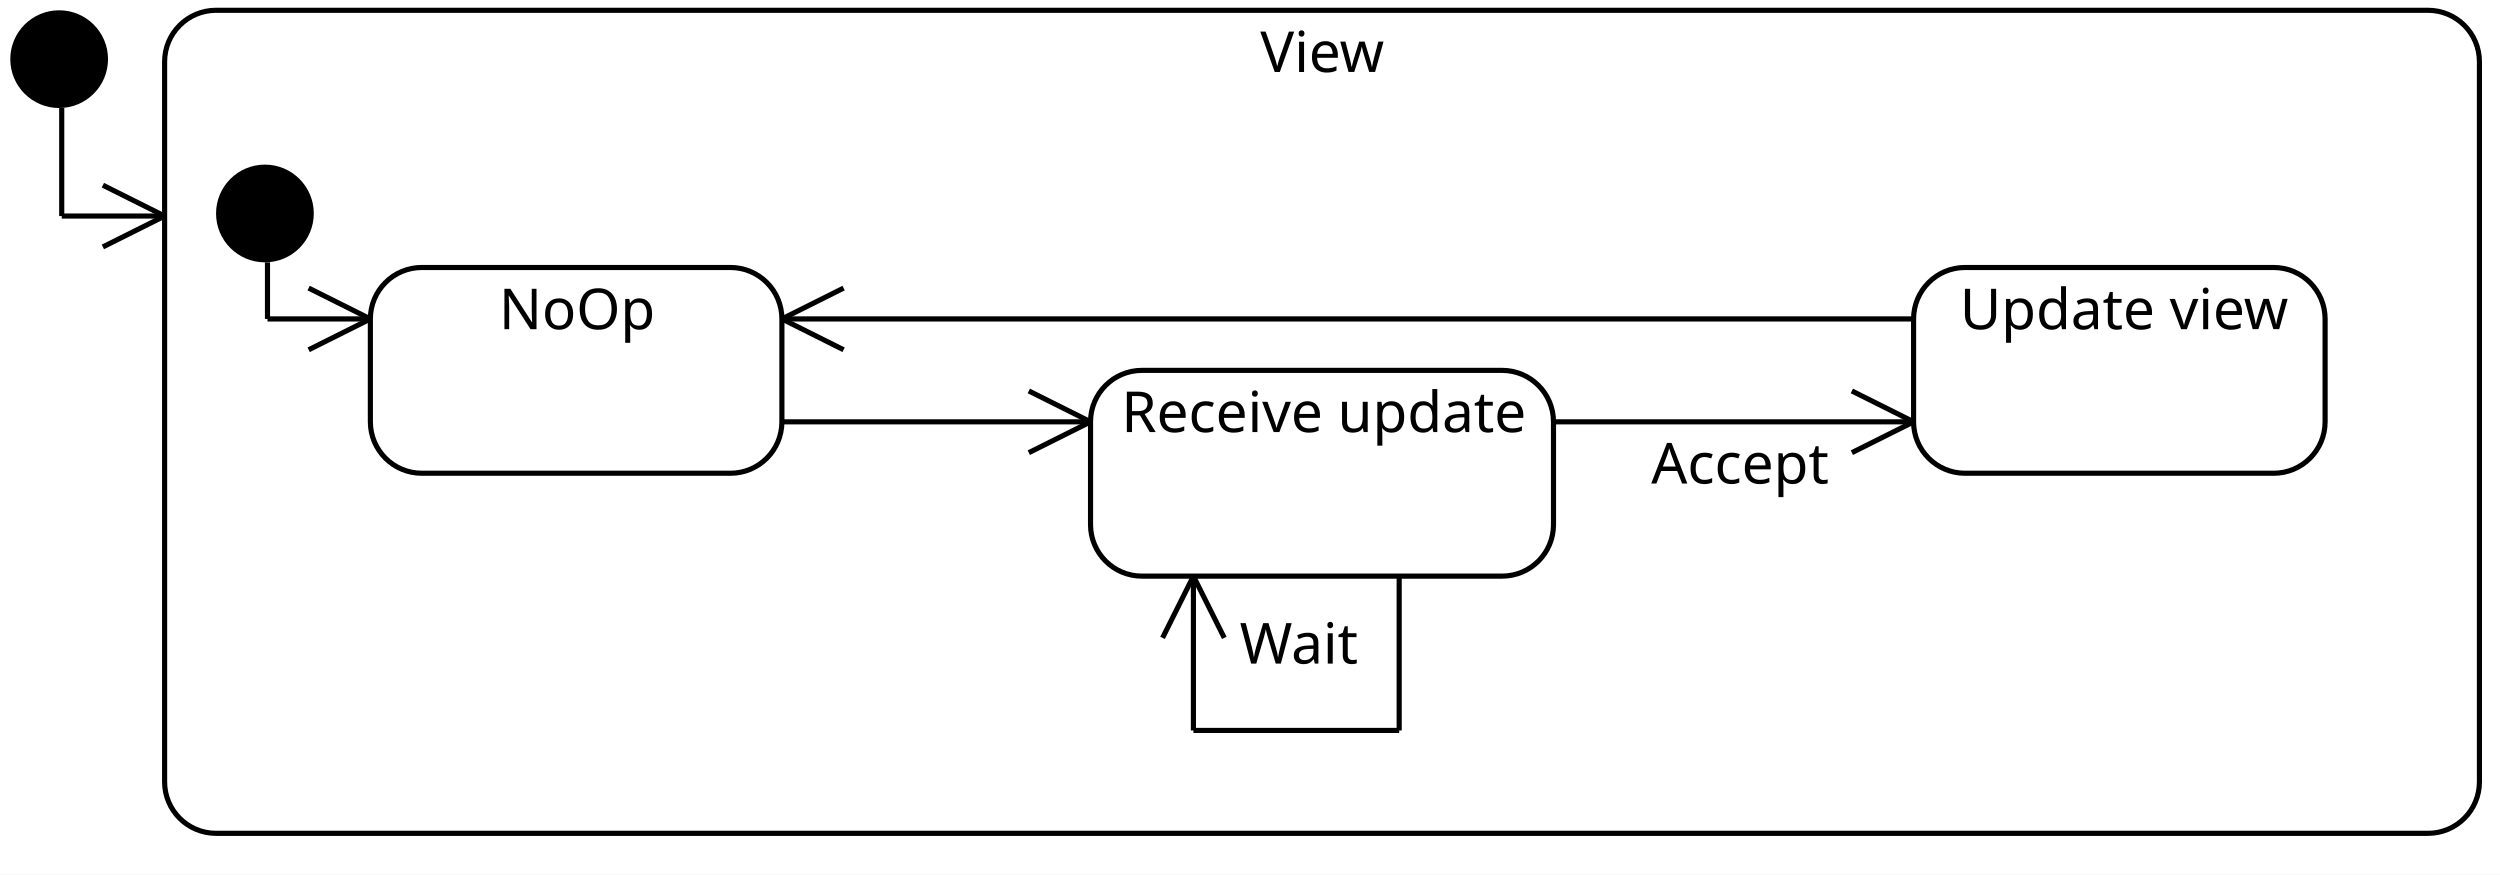
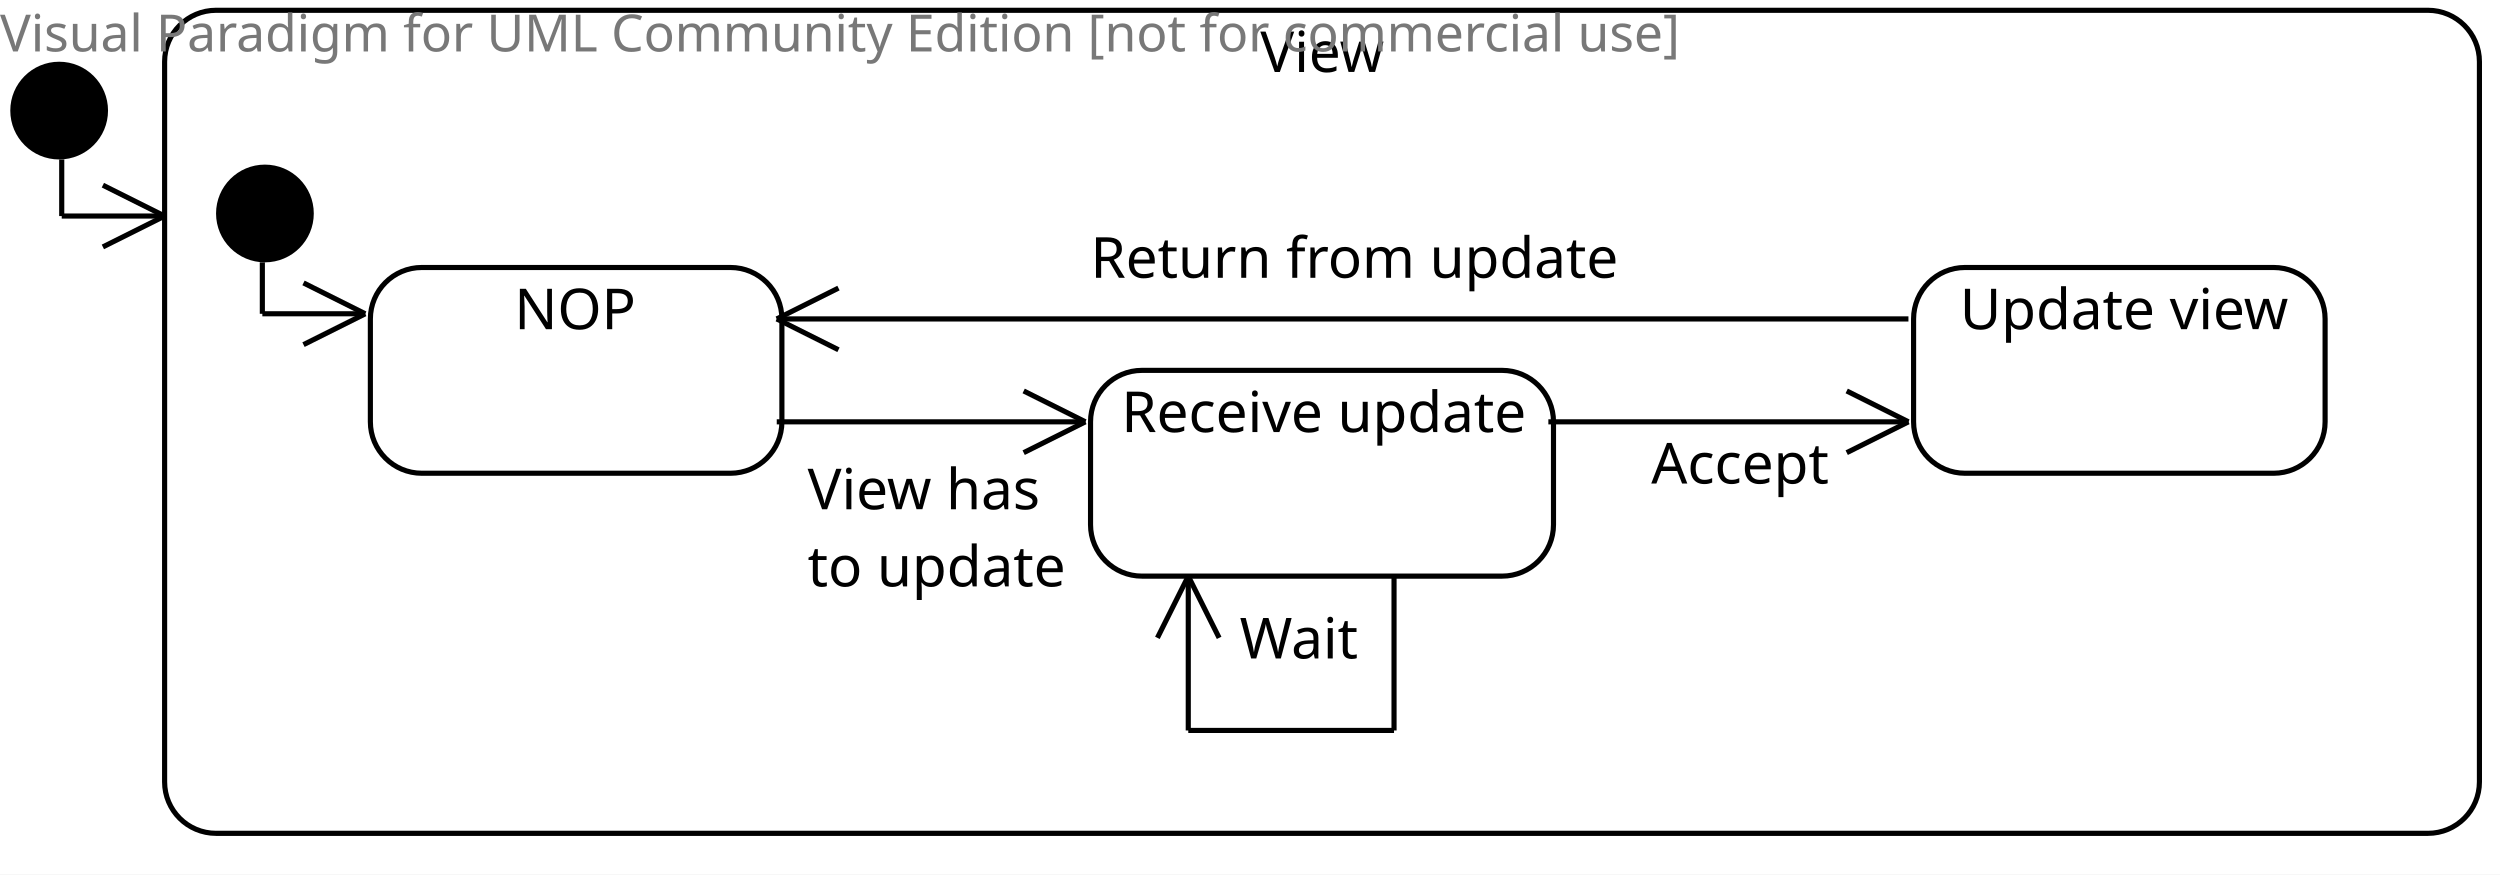
<svg xmlns="http://www.w3.org/2000/svg" fill-opacity="0" color-rendering="auto" color-interpolation="auto" stroke="rgb(0,0,0)" text-rendering="auto" stroke-linecap="square" width="486" stroke-miterlimit="10" stroke-opacity="0" shape-rendering="auto" fill="rgb(0,0,0)" stroke-dasharray="none" font-weight="normal" stroke-width="1" height="170" font-family="'Dialog'" font-style="normal" stroke-linejoin="miter" font-size="12" stroke-dashoffset="0" image-rendering="auto">
  <defs id="genericDefs" />
  <g>
    <defs id="defs1">
      <clipPath clipPathUnits="userSpaceOnUse" id="clipPath1">
        <path d="M-7 -7 L461 -7 L461 171 L-7 171 L-7 -7 Z" />
      </clipPath>
      <clipPath clipPathUnits="userSpaceOnUse" id="clipPath2">
-         <path d="M-7 -7 L461 -7 L461 156 L-7 156 L-7 -7 Z" />
+         <path d="M-7 -7 L461 -7 L461 155 L-7 155 L-7 -7 Z" />
      </clipPath>
      <clipPath clipPathUnits="userSpaceOnUse" id="clipPath3">
        <path d="M-7 -7 L31 -7 L31 31 L-7 31 L-7 -7 Z" />
      </clipPath>
      <clipPath clipPathUnits="userSpaceOnUse" id="clipPath4">
        <path d="M-7 -7 L91 -7 L91 51 L-7 51 L-7 -7 Z" />
      </clipPath>
      <clipPath clipPathUnits="userSpaceOnUse" id="clipPath5">
        <path d="M-7 -7 L101 -7 L101 51 L-7 51 L-7 -7 Z" />
      </clipPath>
      <clipPath clipPathUnits="userSpaceOnUse" id="clipPath6">
        <path d="M-90 -15 L180 -15 L180 30 L-90 30 L-90 -15 Z" />
      </clipPath>
      <clipPath clipPathUnits="userSpaceOnUse" id="clipPath7">
        <path d="M-80 -15 L160 -15 L160 30 L-80 30 L-80 -15 Z" />
      </clipPath>
      <clipPath clipPathUnits="userSpaceOnUse" id="clipPath8">
        <path d="M-450 -15 L900 -15 L900 30 L-450 30 L-450 -15 Z" />
      </clipPath>
      <clipPath clipPathUnits="userSpaceOnUse" id="clipPath9">
-         <path d="M0 0 L100 0 L100 102 L0 102 L0 0 Z" />
+         <path d="M0 0 L100 0 L100 92 L0 92 L0 0 Z" />
      </clipPath>
      <clipPath clipPathUnits="userSpaceOnUse" id="clipPath10">
-         <path d="M0 0 L100 0 L100 92 L0 92 L0 0 Z" />
+         <path d="M0 0 L100 0 L100 91 L0 91 L0 0 Z" />
      </clipPath>
      <clipPath clipPathUnits="userSpaceOnUse" id="clipPath11">
-         <path d="M0 0 L140 0 L140 81 L0 81 L0 0 Z" />
+         <path d="M0 0 L140 0 L140 80 L0 80 L0 0 Z" />
      </clipPath>
      <clipPath clipPathUnits="userSpaceOnUse" id="clipPath12">
-         <path d="M0 0 L300 0 L300 81 L0 81 L0 0 Z" />
+         <path d="M0 0 L300 0 L300 80 L0 80 L0 0 Z" />
      </clipPath>
      <clipPath clipPathUnits="userSpaceOnUse" id="clipPath13">
-         <path d="M0 0 L150 0 L150 81 L0 81 L0 0 Z" />
+         <path d="M0 0 L150 0 L150 80 L0 80 L0 0 Z" />
      </clipPath>
      <clipPath clipPathUnits="userSpaceOnUse" id="clipPath14">
-         <path d="M0 0 L121 0 L121 111 L0 111 L0 0 Z" />
+         <path d="M0 0 L120 0 L120 110 L0 110 L0 0 Z" />
      </clipPath>
      <clipPath clipPathUnits="userSpaceOnUse" id="clipPath15">
-         <path d="M-43 -15 L86 -15 L86 30 L-43 30 L-43 -15 Z" />
+         <path d="M-42 -15 L84 -15 L84 30 L-42 30 L-42 -15 Z" />
      </clipPath>
      <clipPath clipPathUnits="userSpaceOnUse" id="clipPath16">
-         <path d="M-53 -15 L106 -15 L106 30 L-53 30 L-53 -15 Z" />
+         <path d="M-53 -14 L106 -14 L106 28 L-53 28 L-53 -14 Z" />
+       </clipPath>
+       <clipPath clipPathUnits="userSpaceOnUse" id="clipPath17">
+         <path d="M-115 -15 L230 -15 L230 30 L-115 30 L-115 -15 Z" />
+       </clipPath>
+       <clipPath clipPathUnits="userSpaceOnUse" id="clipPath18">
+         <path d="M-60 -60 L120 -60 L120 120 L-60 120 L-60 -60 Z" />
      </clipPath>
    </defs>
    <g fill="white" text-rendering="geometricPrecision" fill-opacity="1" stroke-opacity="1" stroke="white">
      <rect x="0" width="486" height="170" y="0" stroke="none" />
    </g>
    <g font-size="11" transform="translate(32,2)" fill-opacity="1" fill="white" text-rendering="geometricPrecision" font-family="sans-serif" stroke="white" stroke-opacity="1">
      <rect x="0" y="0" clip-path="url(#clipPath1)" width="450" rx="10" ry="10" height="160" stroke="none" />
    </g>
    <g font-size="11" stroke-linecap="butt" transform="translate(32,2)" fill-opacity="1" fill="black" text-rendering="geometricPrecision" font-family="sans-serif" stroke-linejoin="round" stroke="black" stroke-opacity="1" stroke-miterlimit="0">
      <rect x="0" y="0" clip-path="url(#clipPath1)" fill="none" width="450" rx="10" ry="10" height="160" />
    </g>
-     <g font-size="11" transform="translate(2,2)" fill-opacity="1" fill="black" text-rendering="geometricPrecision" font-family="sans-serif" stroke="black" stroke-opacity="1">
+     <g font-size="11" transform="translate(2,12)" fill-opacity="1" fill="black" text-rendering="geometricPrecision" font-family="sans-serif" stroke="black" stroke-opacity="1">
      <circle r="9.5" clip-path="url(#clipPath3)" cx="9.5" cy="9.5" stroke="none" />
    </g>
    <g font-size="11" transform="translate(72,52)" fill-opacity="1" fill="white" text-rendering="geometricPrecision" font-family="sans-serif" stroke="white" stroke-opacity="1">
      <rect x="0" y="0" clip-path="url(#clipPath4)" width="80" rx="10" ry="10" height="40" stroke="none" />
    </g>
    <g font-size="11" stroke-linecap="butt" transform="translate(72,52)" fill-opacity="1" fill="black" text-rendering="geometricPrecision" font-family="sans-serif" stroke-linejoin="round" stroke="black" stroke-opacity="1" stroke-miterlimit="0">
      <rect x="0" y="0" clip-path="url(#clipPath4)" fill="none" width="80" rx="10" ry="10" height="40" />
    </g>
    <g font-size="11" transform="translate(42,32)" fill-opacity="1" fill="black" text-rendering="geometricPrecision" font-family="sans-serif" stroke="black" stroke-opacity="1">
      <circle r="9.5" clip-path="url(#clipPath3)" cx="9.5" cy="9.5" stroke="none" />
    </g>
    <g font-size="11" transform="translate(372,52)" fill-opacity="1" fill="white" text-rendering="geometricPrecision" font-family="sans-serif" stroke="white" stroke-opacity="1">
      <rect x="0" y="0" clip-path="url(#clipPath4)" width="80" rx="10" ry="10" height="40" stroke="none" />
    </g>
    <g font-size="11" stroke-linecap="butt" transform="translate(372,52)" fill-opacity="1" fill="black" text-rendering="geometricPrecision" font-family="sans-serif" stroke-linejoin="round" stroke="black" stroke-opacity="1" stroke-miterlimit="0">
      <rect x="0" y="0" clip-path="url(#clipPath4)" fill="none" width="80" rx="10" ry="10" height="40" />
    </g>
    <g font-size="11" transform="translate(212,72)" fill-opacity="1" fill="white" text-rendering="geometricPrecision" font-family="sans-serif" stroke="white" stroke-opacity="1">
      <rect x="0" y="0" clip-path="url(#clipPath5)" width="90" rx="10" ry="10" height="40" stroke="none" />
    </g>
    <g font-size="11" stroke-linecap="butt" transform="translate(212,72)" fill-opacity="1" fill="black" text-rendering="geometricPrecision" font-family="sans-serif" stroke-linejoin="round" stroke="black" stroke-opacity="1" stroke-miterlimit="0">
      <rect x="0" y="0" clip-path="url(#clipPath5)" fill="none" width="90" rx="10" ry="10" height="40" />
    </g>
    <g font-size="11" transform="translate(212,72)" fill-opacity="1" fill="black" text-rendering="geometricPrecision" font-family="sans-serif" stroke="black" stroke-opacity="1">
      <text x="6" xml:space="preserve" y="12" clip-path="url(#clipPath6)" stroke="none">Receive update</text>
    </g>
    <g font-size="11" transform="translate(372,52)" fill-opacity="1" fill="black" text-rendering="geometricPrecision" font-family="sans-serif" stroke="black" stroke-opacity="1">
      <text x="9" xml:space="preserve" y="12" clip-path="url(#clipPath7)" stroke="none">Update view</text>
    </g>
    <g font-size="11" transform="translate(72,52)" fill-opacity="1" fill="black" text-rendering="geometricPrecision" font-family="sans-serif" stroke="black" stroke-opacity="1">
-       <text x="25" xml:space="preserve" y="12" clip-path="url(#clipPath7)" stroke="none">NoOp</text>
+       <text x="28" xml:space="preserve" y="12" clip-path="url(#clipPath7)" stroke="none">NOP</text>
    </g>
    <g font-size="11" transform="translate(32,2)" fill-opacity="1" fill="black" text-rendering="geometricPrecision" font-family="sans-serif" stroke="black" stroke-opacity="1">
      <text x="213" xml:space="preserve" y="12" clip-path="url(#clipPath8)" stroke="none">View</text>
    </g>
-     <g font-size="11" stroke-linecap="butt" transform="translate(-26,-17)" fill-opacity="1" fill="black" text-rendering="geometricPrecision" font-family="sans-serif" stroke-linejoin="round" stroke="black" stroke-opacity="1">
-       <line y2="59" fill="none" x1="38" clip-path="url(#clipPath9)" x2="38" y1="38" />
-       <line y2="59" fill="none" x1="38" clip-path="url(#clipPath9)" x2="58" y1="59" />
-       <line y2="53" fill="none" x1="58" clip-path="url(#clipPath9)" x2="46" y1="59" />
-       <line y2="65" fill="none" x1="58" clip-path="url(#clipPath9)" x2="46" y1="59" />
+     <g font-size="11" stroke-linecap="butt" transform="translate(-26,-7)" fill-opacity="1" fill="black" text-rendering="geometricPrecision" font-family="sans-serif" stroke-linejoin="round" stroke="black" stroke-opacity="1">
+       <line y2="49" fill="none" x1="38" clip-path="url(#clipPath9)" x2="38" y1="38" />
+       <line y2="49" fill="none" x1="38" clip-path="url(#clipPath9)" x2="58" y1="49" />
+       <line y2="43" fill="none" x1="58" clip-path="url(#clipPath9)" x2="46" y1="49" />
+       <line y2="55" fill="none" x1="58" clip-path="url(#clipPath9)" x2="46" y1="49" />
    </g>
-     <g font-size="11" stroke-linecap="butt" transform="translate(14,13)" fill-opacity="1" fill="black" text-rendering="geometricPrecision" font-family="sans-serif" stroke-linejoin="round" stroke="black" stroke-opacity="1">
-       <line y2="49" fill="none" x1="38" clip-path="url(#clipPath10)" x2="38" y1="38" />
+     <g font-size="11" stroke-linecap="butt" transform="translate(13,12)" fill-opacity="1" fill="black" text-rendering="geometricPrecision" font-family="sans-serif" stroke-linejoin="round" stroke="black" stroke-opacity="1">
+       <line y2="49" fill="none" x1="38" clip-path="url(#clipPath10)" x2="38" y1="39" />
      <line y2="49" fill="none" x1="38" clip-path="url(#clipPath10)" x2="58" y1="49" />
      <line y2="43" fill="none" x1="58" clip-path="url(#clipPath10)" x2="46" y1="49" />
      <line y2="55" fill="none" x1="58" clip-path="url(#clipPath10)" x2="46" y1="49" />
    </g>
-     <g font-size="11" stroke-linecap="butt" transform="translate(114,44)" fill-opacity="1" fill="black" text-rendering="geometricPrecision" font-family="sans-serif" stroke-linejoin="round" stroke="black" stroke-opacity="1">
-       <line y2="38" fill="none" x1="38" clip-path="url(#clipPath11)" x2="98" y1="38" />
-       <line y2="32" fill="none" x1="98" clip-path="url(#clipPath11)" x2="86" y1="38" />
-       <line y2="44" fill="none" x1="98" clip-path="url(#clipPath11)" x2="86" y1="38" />
+     <g font-size="11" stroke-linecap="butt" transform="translate(113,43)" fill-opacity="1" fill="black" text-rendering="geometricPrecision" font-family="sans-serif" stroke-linejoin="round" stroke="black" stroke-opacity="1">
+       <line y2="39" fill="none" x1="38" clip-path="url(#clipPath11)" x2="98" y1="39" />
+       <line y2="33" fill="none" x1="98" clip-path="url(#clipPath11)" x2="86" y1="39" />
+       <line y2="45" fill="none" x1="98" clip-path="url(#clipPath11)" x2="86" y1="39" />
    </g>
-     <g font-size="11" stroke-linecap="butt" transform="translate(114,24)" fill-opacity="1" fill="black" text-rendering="geometricPrecision" font-family="sans-serif" stroke-linejoin="round" stroke="black" stroke-opacity="1">
-       <line y2="38" fill="none" x1="258" clip-path="url(#clipPath12)" x2="38" y1="38" />
-       <line y2="44" fill="none" x1="38" clip-path="url(#clipPath12)" x2="50" y1="38" />
-       <line y2="32" fill="none" x1="38" clip-path="url(#clipPath12)" x2="50" y1="38" />
+     <g font-size="11" stroke-linecap="butt" transform="translate(113,23)" fill-opacity="1" fill="black" text-rendering="geometricPrecision" font-family="sans-serif" stroke-linejoin="round" stroke="black" stroke-opacity="1">
+       <line y2="39" fill="none" x1="258" clip-path="url(#clipPath12)" x2="38" y1="39" />
+       <line y2="45" fill="none" x1="38" clip-path="url(#clipPath12)" x2="50" y1="39" />
+       <line y2="33" fill="none" x1="38" clip-path="url(#clipPath12)" x2="50" y1="39" />
    </g>
-     <g font-size="11" stroke-linecap="butt" transform="translate(264,44)" fill-opacity="1" fill="black" text-rendering="geometricPrecision" font-family="sans-serif" stroke-linejoin="round" stroke="black" stroke-opacity="1">
-       <line y2="38" fill="none" x1="38" clip-path="url(#clipPath13)" x2="108" y1="38" />
-       <line y2="32" fill="none" x1="108" clip-path="url(#clipPath13)" x2="96" y1="38" />
-       <line y2="44" fill="none" x1="108" clip-path="url(#clipPath13)" x2="96" y1="38" />
+     <g font-size="11" stroke-linecap="butt" transform="translate(263,43)" fill-opacity="1" fill="black" text-rendering="geometricPrecision" font-family="sans-serif" stroke-linejoin="round" stroke="black" stroke-opacity="1">
+       <line y2="39" fill="none" x1="38" clip-path="url(#clipPath13)" x2="108" y1="39" />
+       <line y2="33" fill="none" x1="108" clip-path="url(#clipPath13)" x2="96" y1="39" />
+       <line y2="45" fill="none" x1="108" clip-path="url(#clipPath13)" x2="96" y1="39" />
    </g>
-     <g font-size="11" stroke-linecap="butt" transform="translate(194,74)" fill-opacity="1" fill="black" text-rendering="geometricPrecision" font-family="sans-serif" stroke-linejoin="round" stroke="black" stroke-opacity="1">
-       <line y2="68" fill="none" x1="78" clip-path="url(#clipPath14)" x2="78" y1="38" />
-       <line y2="68" fill="none" x1="78" clip-path="url(#clipPath14)" x2="38" y1="68" />
-       <line y2="38" fill="none" x1="38" clip-path="url(#clipPath14)" x2="38" y1="68" />
-       <line y2="50" fill="none" x1="38" clip-path="url(#clipPath14)" x2="32" y1="38" />
-       <line y2="50" fill="none" x1="38" clip-path="url(#clipPath14)" x2="44" y1="38" />
+     <g font-size="11" stroke-linecap="butt" transform="translate(193,73)" fill-opacity="1" fill="black" text-rendering="geometricPrecision" font-family="sans-serif" stroke-linejoin="round" stroke="black" stroke-opacity="1">
+       <line y2="69" fill="none" x1="78" clip-path="url(#clipPath14)" x2="78" y1="39" />
+       <line y2="69" fill="none" x1="78" clip-path="url(#clipPath14)" x2="38" y1="69" />
+       <line y2="39" fill="none" x1="38" clip-path="url(#clipPath14)" x2="38" y1="69" />
+       <line y2="51" fill="none" x1="38" clip-path="url(#clipPath14)" x2="32" y1="39" />
+       <line y2="51" fill="none" x1="38" clip-path="url(#clipPath14)" x2="44" y1="39" />
    </g>
-     <g font-size="11" transform="translate(231,117)" fill-opacity="1" fill="black" text-rendering="geometricPrecision" font-family="sans-serif" stroke="black" stroke-opacity="1">
+     <g font-size="11" transform="translate(231,116)" fill-opacity="1" fill="black" text-rendering="geometricPrecision" font-family="sans-serif" stroke="black" stroke-opacity="1">
      <text x="10" xml:space="preserve" y="12" clip-path="url(#clipPath15)" stroke="none">Wait</text>
    </g>
    <g font-size="11" transform="translate(312,82)" fill-opacity="1" fill="black" text-rendering="geometricPrecision" font-family="sans-serif" stroke="black" stroke-opacity="1">
      <text x="9" xml:space="preserve" y="12" clip-path="url(#clipPath16)" stroke="none">Accept</text>
    </g>
-     <g fill="rgb(120,120,120)" text-rendering="geometricPrecision" fill-opacity="1" font-size="10" stroke-opacity="1" stroke="rgb(120,120,120)" />
+     <g font-size="11" transform="translate(202,42)" fill-opacity="1" fill="black" text-rendering="geometricPrecision" font-family="sans-serif" stroke="black" stroke-opacity="1">
+       <text x="10" xml:space="preserve" y="12" clip-path="url(#clipPath17)" stroke="none">Return from update</text>
+     </g>
+     <g font-size="11" transform="translate(152,72)" fill-opacity="1" fill="black" text-rendering="geometricPrecision" font-family="sans-serif" stroke="black" stroke-opacity="1">
+       <text x="5" xml:space="preserve" y="27" clip-path="url(#clipPath18)" stroke="none">View has</text>
+       <text x="5" xml:space="preserve" y="42" clip-path="url(#clipPath18)" stroke="none">to update</text>
+     </g>
+     <g fill="rgb(120,120,120)" text-rendering="geometricPrecision" fill-opacity="1" font-size="10" stroke-opacity="1" stroke="rgb(120,120,120)">
+       <text x="0" xml:space="preserve" y="10" stroke="none">Visual Paradigm for UML Community Edition [not for commercial use] </text>
+     </g>
  </g>
</svg>
